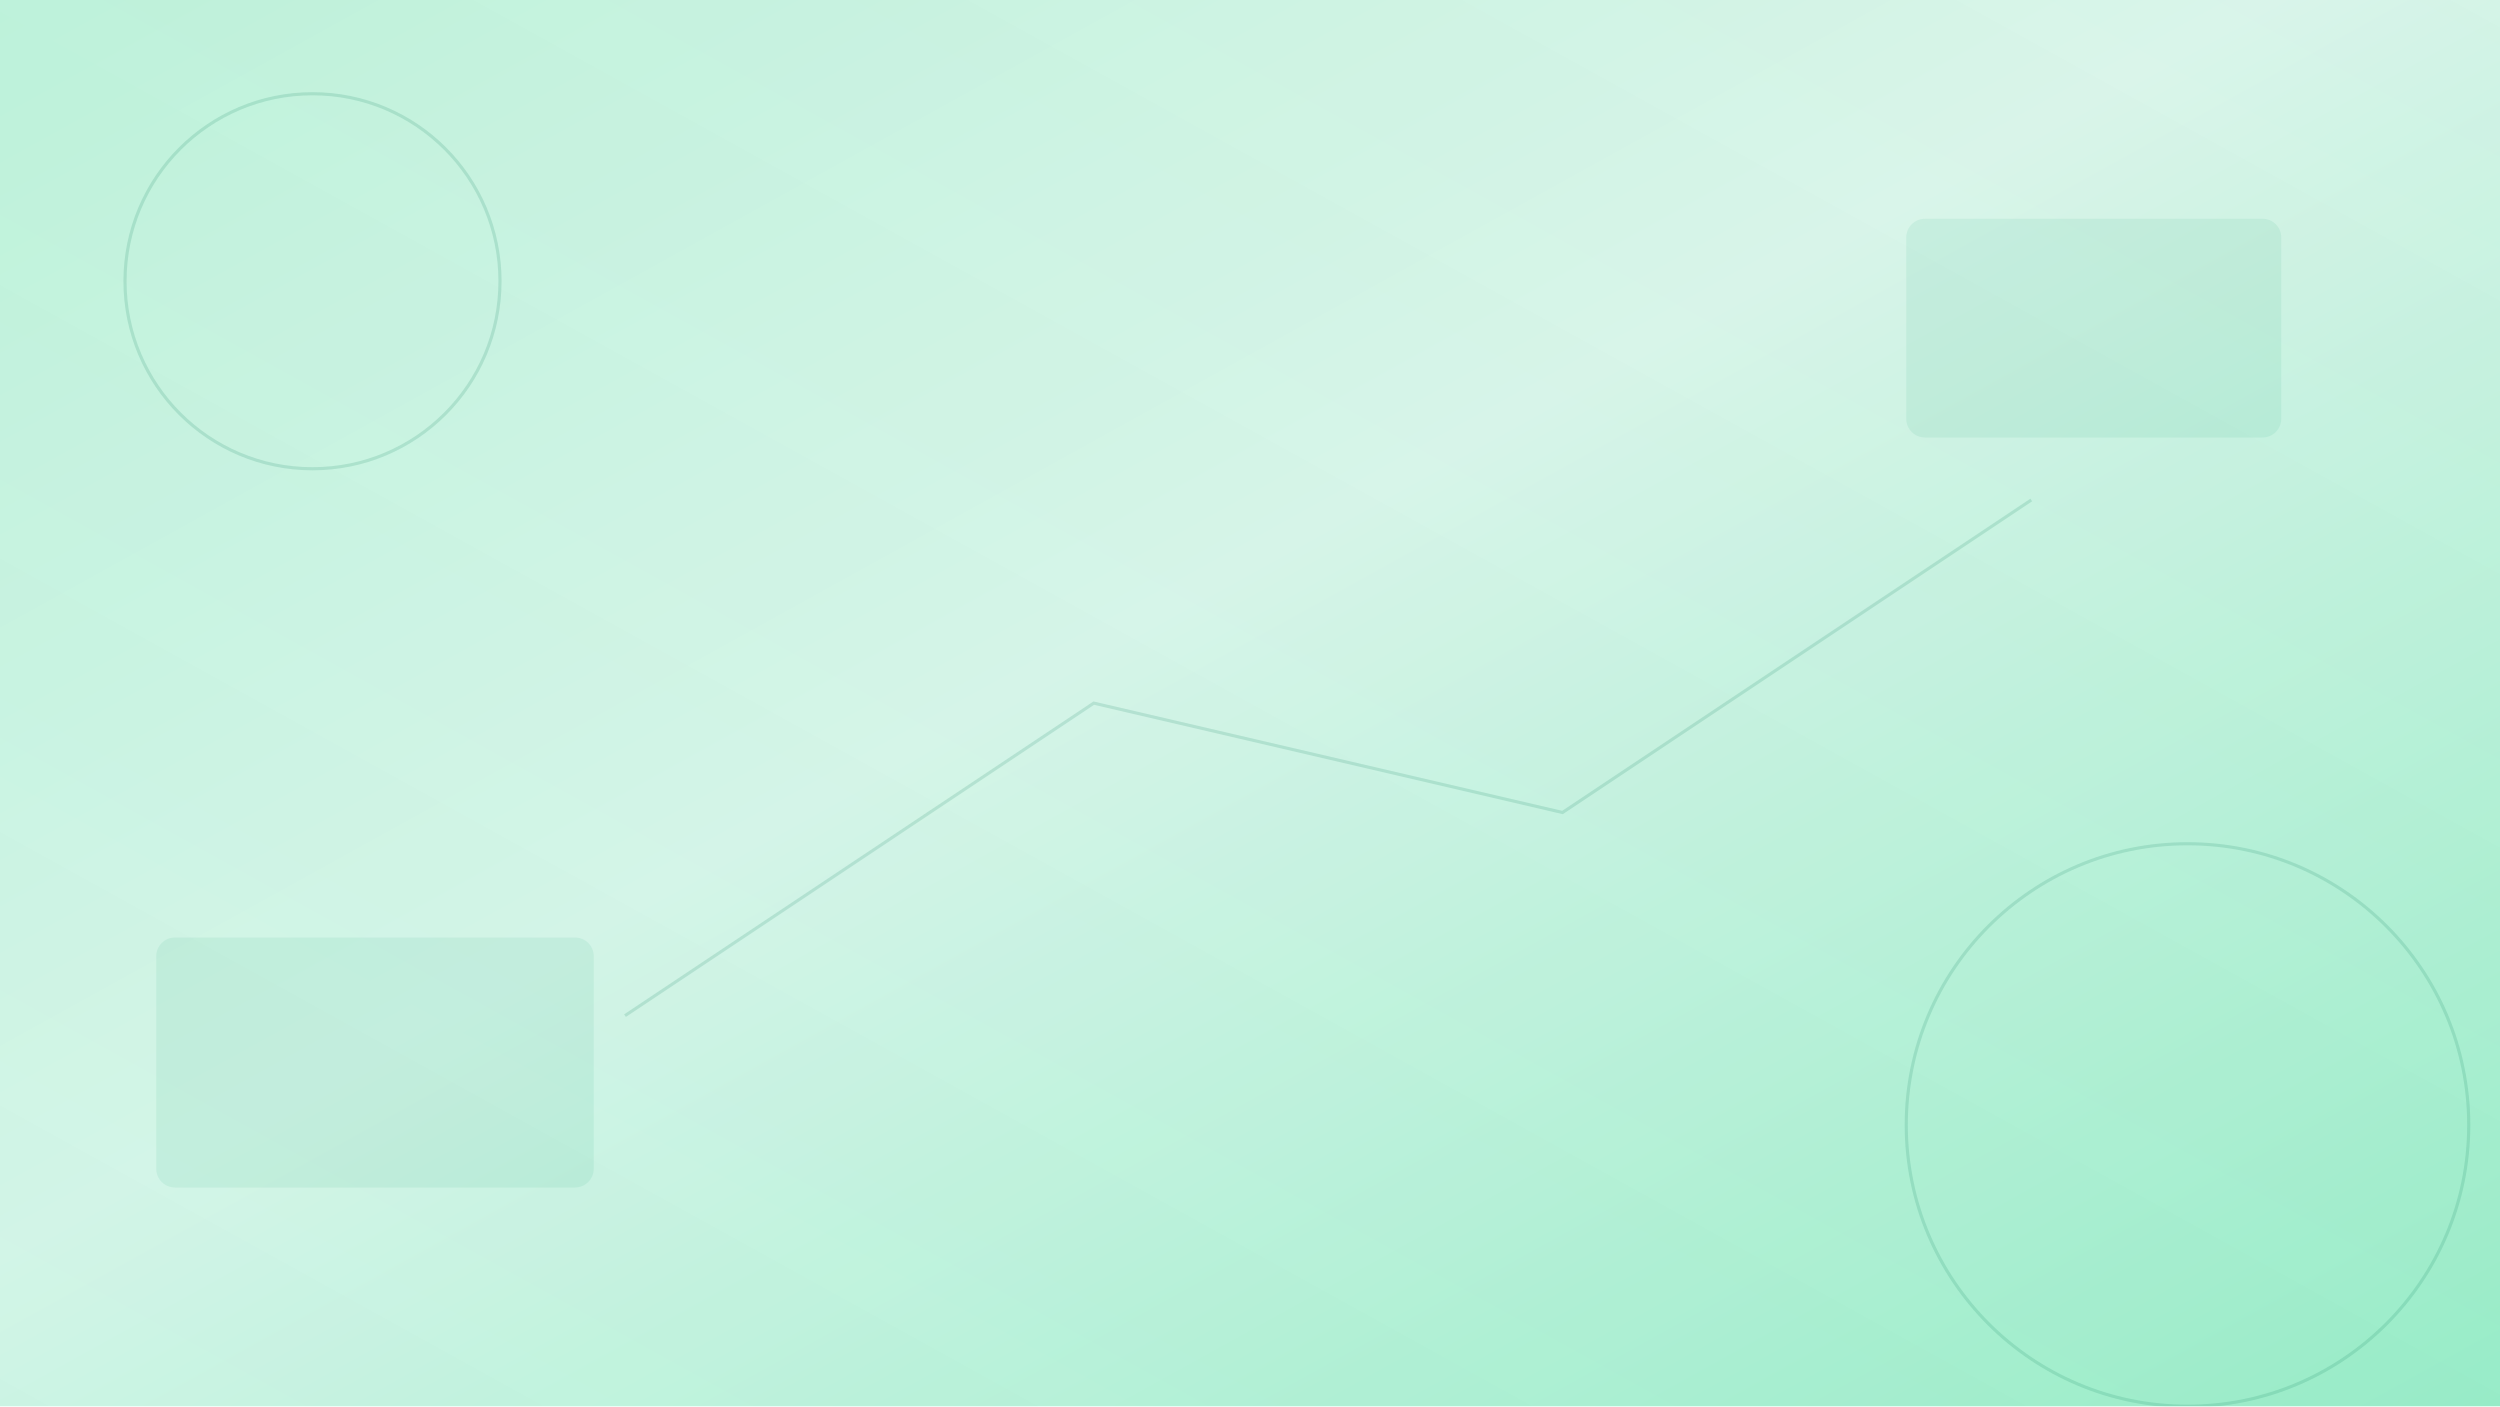
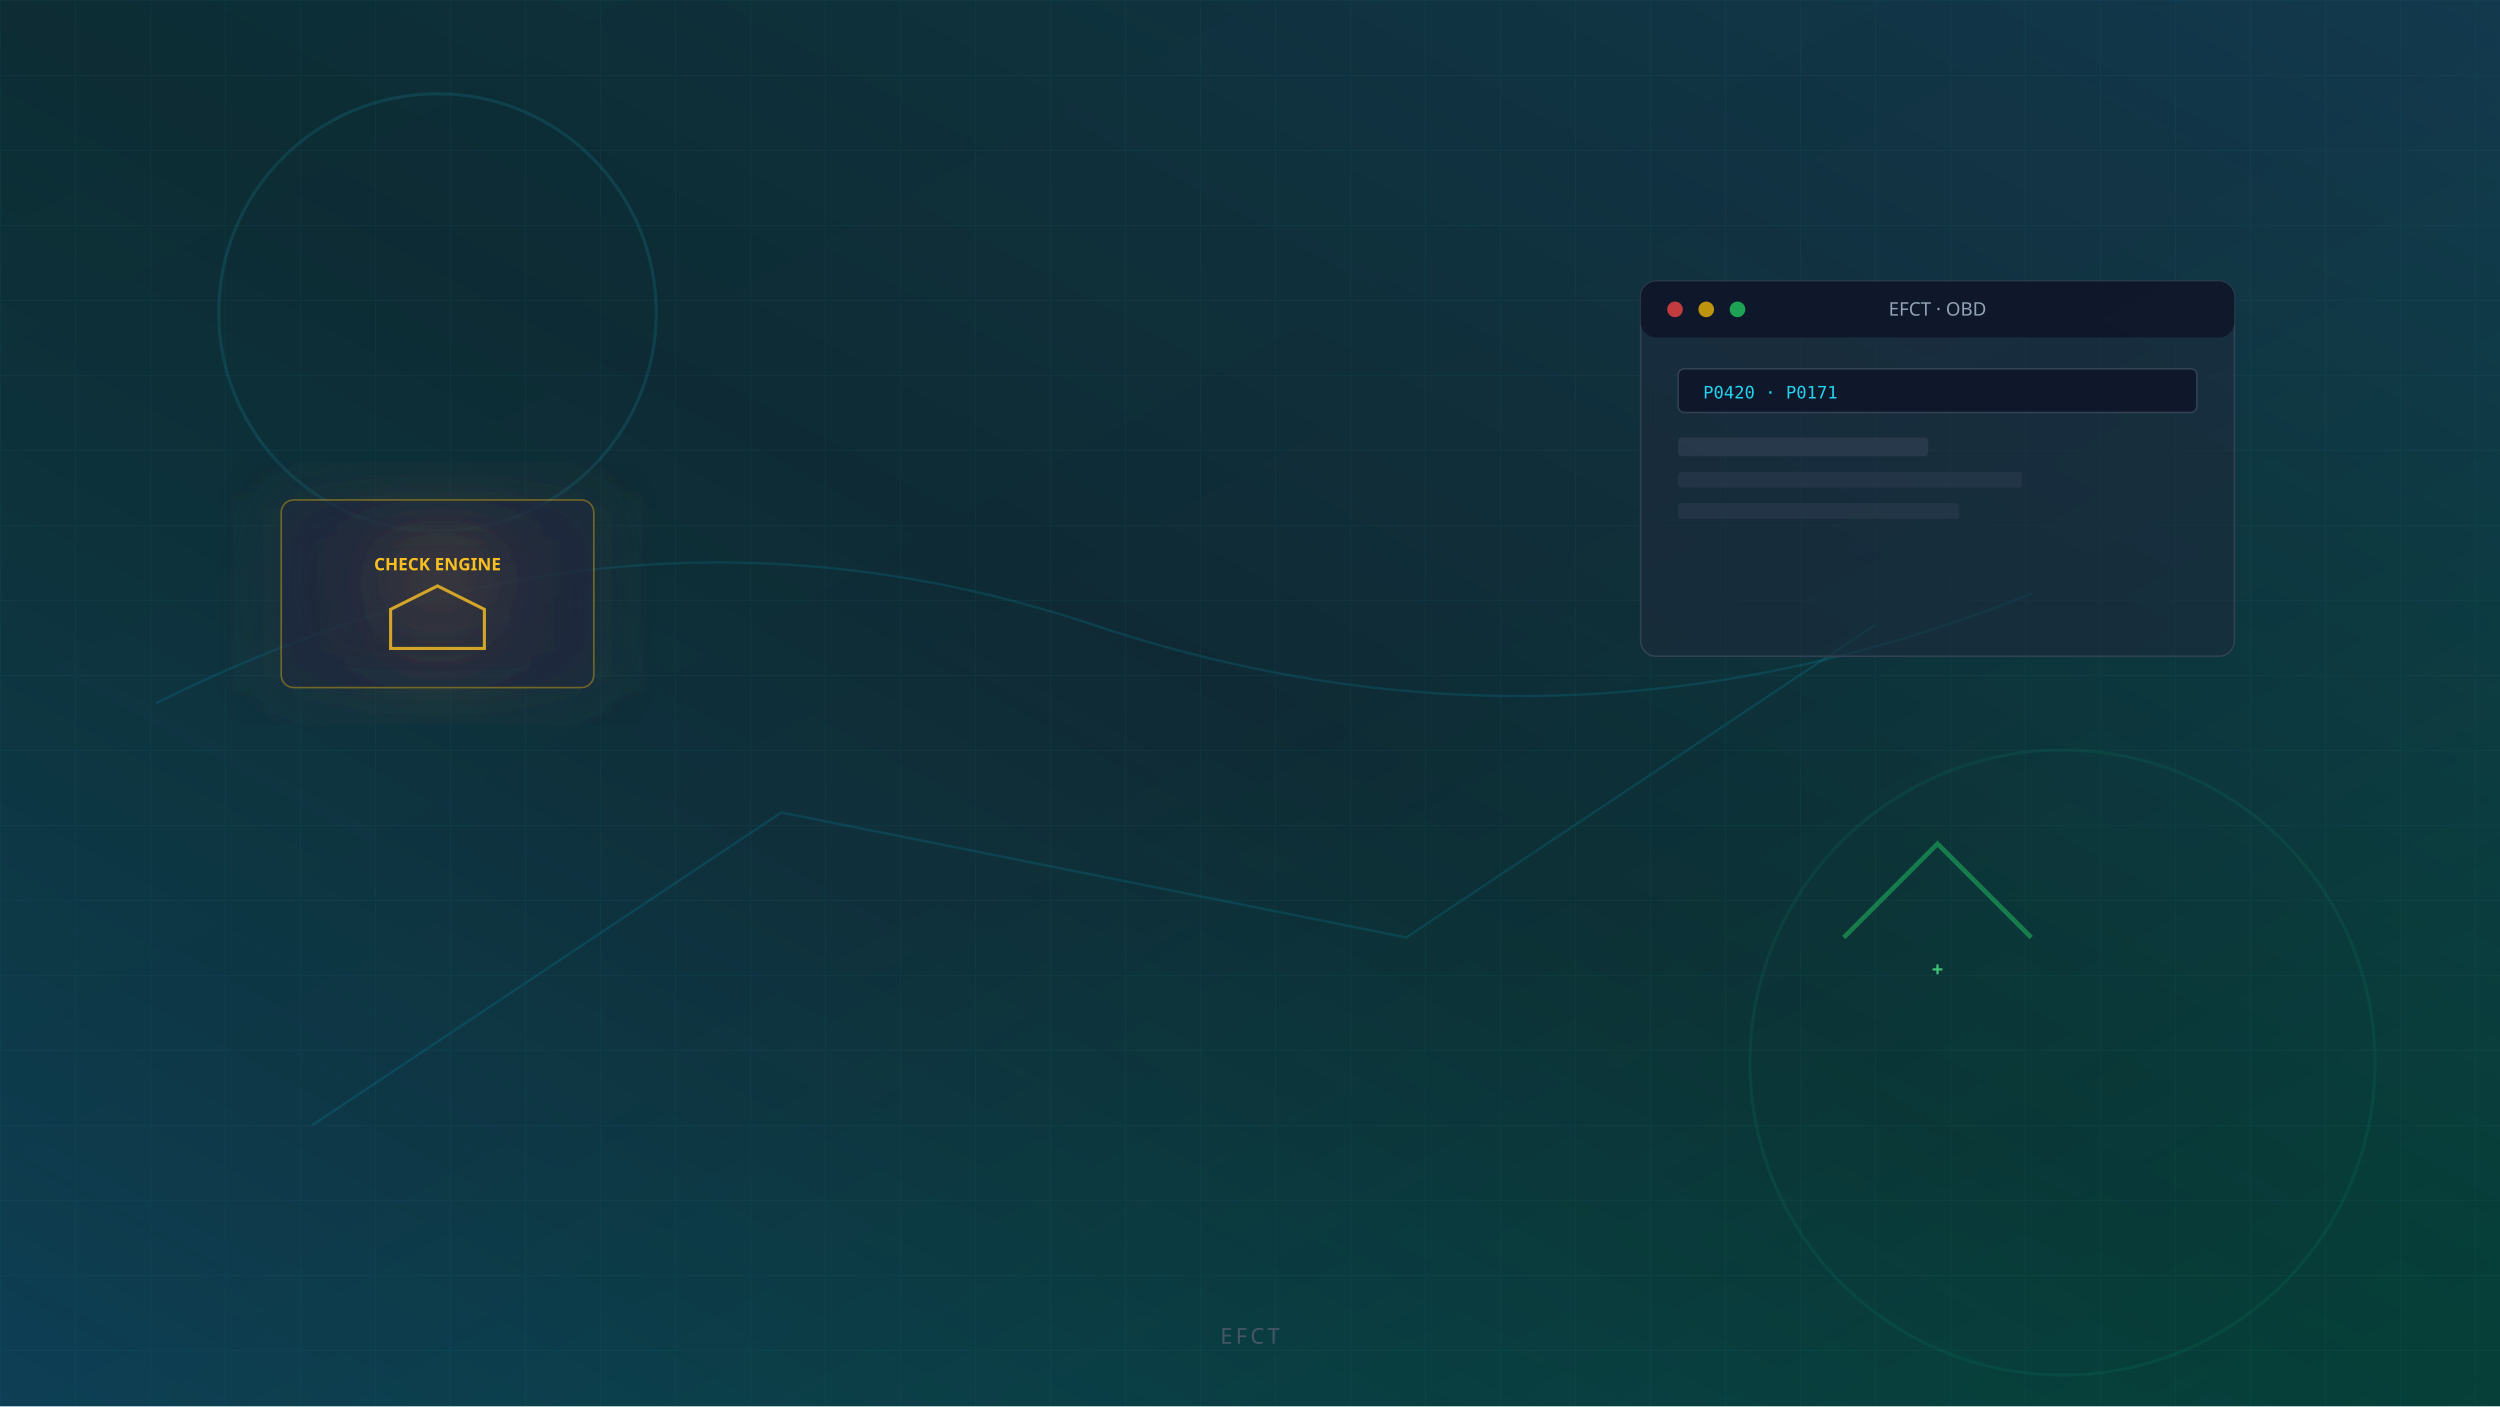
<svg xmlns="http://www.w3.org/2000/svg" viewBox="0 0 1600 900" preserveAspectRatio="xMidYMid slice">
  <defs>
-     <linearGradient id="g" x1="0%" y1="0%" x2="100%" y2="100%">
-       <stop offset="0%" style="stop-color:#d1fae5;stop-opacity:1" />
-       <stop offset="45%" style="stop-color:#ecfdf5;stop-opacity:1" />
-       <stop offset="100%" style="stop-color:#a7f3d0;stop-opacity:1" />
+     <linearGradient id="bg" x1="0%" y1="0%" x2="100%" y2="100%">
+       <stop offset="0%" stop-color="#0c1929" />
+       <stop offset="50%" stop-color="#0f172a" />
+       <stop offset="100%" stop-color="#042f2e" />
    </linearGradient>
-     <linearGradient id="s" x1="0%" y1="100%" x2="100%" y2="0%">
-       <stop offset="0%" style="stop-color:#10b981;stop-opacity:0.12" />
-       <stop offset="100%" style="stop-color:#059669;stop-opacity:0.08" />
+     <linearGradient id="glow" x1="0%" y1="100%" x2="100%" y2="0%">
+       <stop offset="0%" stop-color="#06b6d4" stop-opacity="0.25" />
+       <stop offset="50%" stop-color="#10b981" stop-opacity="0.12" />
+       <stop offset="100%" stop-color="#22d3ee" stop-opacity="0.18" />
    </linearGradient>
+     <pattern id="grid" width="48" height="48" patternUnits="userSpaceOnUse">
+       <path d="M 48 0 L 0 0 0 48" fill="none" stroke="#22d3ee" stroke-opacity="0.06" stroke-width="1" />
+     </pattern>
+     <filter id="blur" x="-20%" y="-20%" width="140%" height="140%">
+       <feGaussianBlur stdDeviation="24" result="b" />
+       <feMerge>
+         <feMergeNode in="b" />
+         <feMergeNode in="SourceGraphic" />
+       </feMerge>
+     </filter>
  </defs>
-   <rect width="1600" height="900" fill="url(#g)" />
-   <rect width="1600" height="900" fill="url(#s)" />
-   <g fill="none" stroke="#047857" stroke-width="2" opacity="0.15">
-     <circle cx="200" cy="180" r="120" />
-     <circle cx="1400" cy="720" r="180" />
-     <path d="M400 650 L700 450 L1000 520 L1300 320" />
+   <rect width="1600" height="900" fill="url(#bg)" />
+   <rect width="1600" height="900" fill="url(#glow)" />
+   <rect width="1600" height="900" fill="url(#grid)" />
+   <circle cx="280" cy="200" r="140" fill="none" stroke="#22d3ee" stroke-opacity="0.12" stroke-width="2" />
+   <circle cx="1320" cy="680" r="200" fill="none" stroke="#10b981" stroke-opacity="0.1" stroke-width="2" />
+   <g stroke="#06b6d4" stroke-opacity="0.15" fill="none" stroke-width="1.5">
+     <path d="M100 450 Q400 300 700 400 T1300 380" />
+     <path d="M200 720 L500 520 L900 600 L1200 400" />
  </g>
-   <g fill="#059669" opacity="0.08">
-     <rect x="100" y="600" width="280" height="160" rx="12" />
-     <rect x="1220" y="140" width="240" height="140" rx="12" />
+   <g transform="translate(180 320)" filter="url(#blur)">
+     <rect x="0" y="0" width="200" height="120" rx="8" fill="#1e293b" fill-opacity="0.6" stroke="#eab308" stroke-opacity="0.4" />
+     <text x="100" y="45" text-anchor="middle" fill="#fbbf24" font-family="system-ui,sans-serif" font-size="11" font-weight="700">CHECK ENGINE</text>
+     <path d="M70 70 L100 55 L130 70 L130 95 L70 95 Z" fill="none" stroke="#fbbf24" stroke-width="2" stroke-opacity="0.8" />
  </g>
+   <g transform="translate(1050 180)">
+     <rect width="380" height="240" rx="10" fill="#1e293b" fill-opacity="0.55" stroke="#334155" stroke-width="1" />
+     <rect x="0" y="0" width="380" height="36" rx="10" fill="#0f172a" fill-opacity="0.9" />
+     <circle cx="22" cy="18" r="5" fill="#ef4444" opacity="0.8" />
+     <circle cx="42" cy="18" r="5" fill="#eab308" opacity="0.8" />
+     <circle cx="62" cy="18" r="5" fill="#22c55e" opacity="0.8" />
+     <text x="190" y="22" text-anchor="middle" fill="#94a3b8" font-family="system-ui,sans-serif" font-size="12">EFCT · OBD</text>
+     <rect x="24" y="56" width="332" height="28" rx="4" fill="#0f172a" stroke="#334155" />
+     <text x="40" y="75" fill="#22d3ee" font-family="ui-monospace,monospace" font-size="11">P0420 · P0171</text>
+     <rect x="24" y="100" width="160" height="12" rx="2" fill="#334155" opacity="0.6" />
+     <rect x="24" y="122" width="220" height="10" rx="2" fill="#334155" opacity="0.4" />
+     <rect x="24" y="142" width="180" height="10" rx="2" fill="#334155" opacity="0.4" />
+   </g>
+   <g transform="translate(1180 520)">
+     <path d="M0 80 L60 20 L120 80" fill="none" stroke="#22c55e" stroke-width="3" stroke-opacity="0.5" />
+     <text x="60" y="105" text-anchor="middle" fill="#4ade80" font-family="system-ui,sans-serif" font-size="13" font-weight="600" opacity="0.85">+</text>
+   </g>
+   <text x="800" y="860" text-anchor="middle" fill="#475569" font-family="system-ui,sans-serif" font-size="14" letter-spacing="0.15em">EFCT</text>
</svg>
